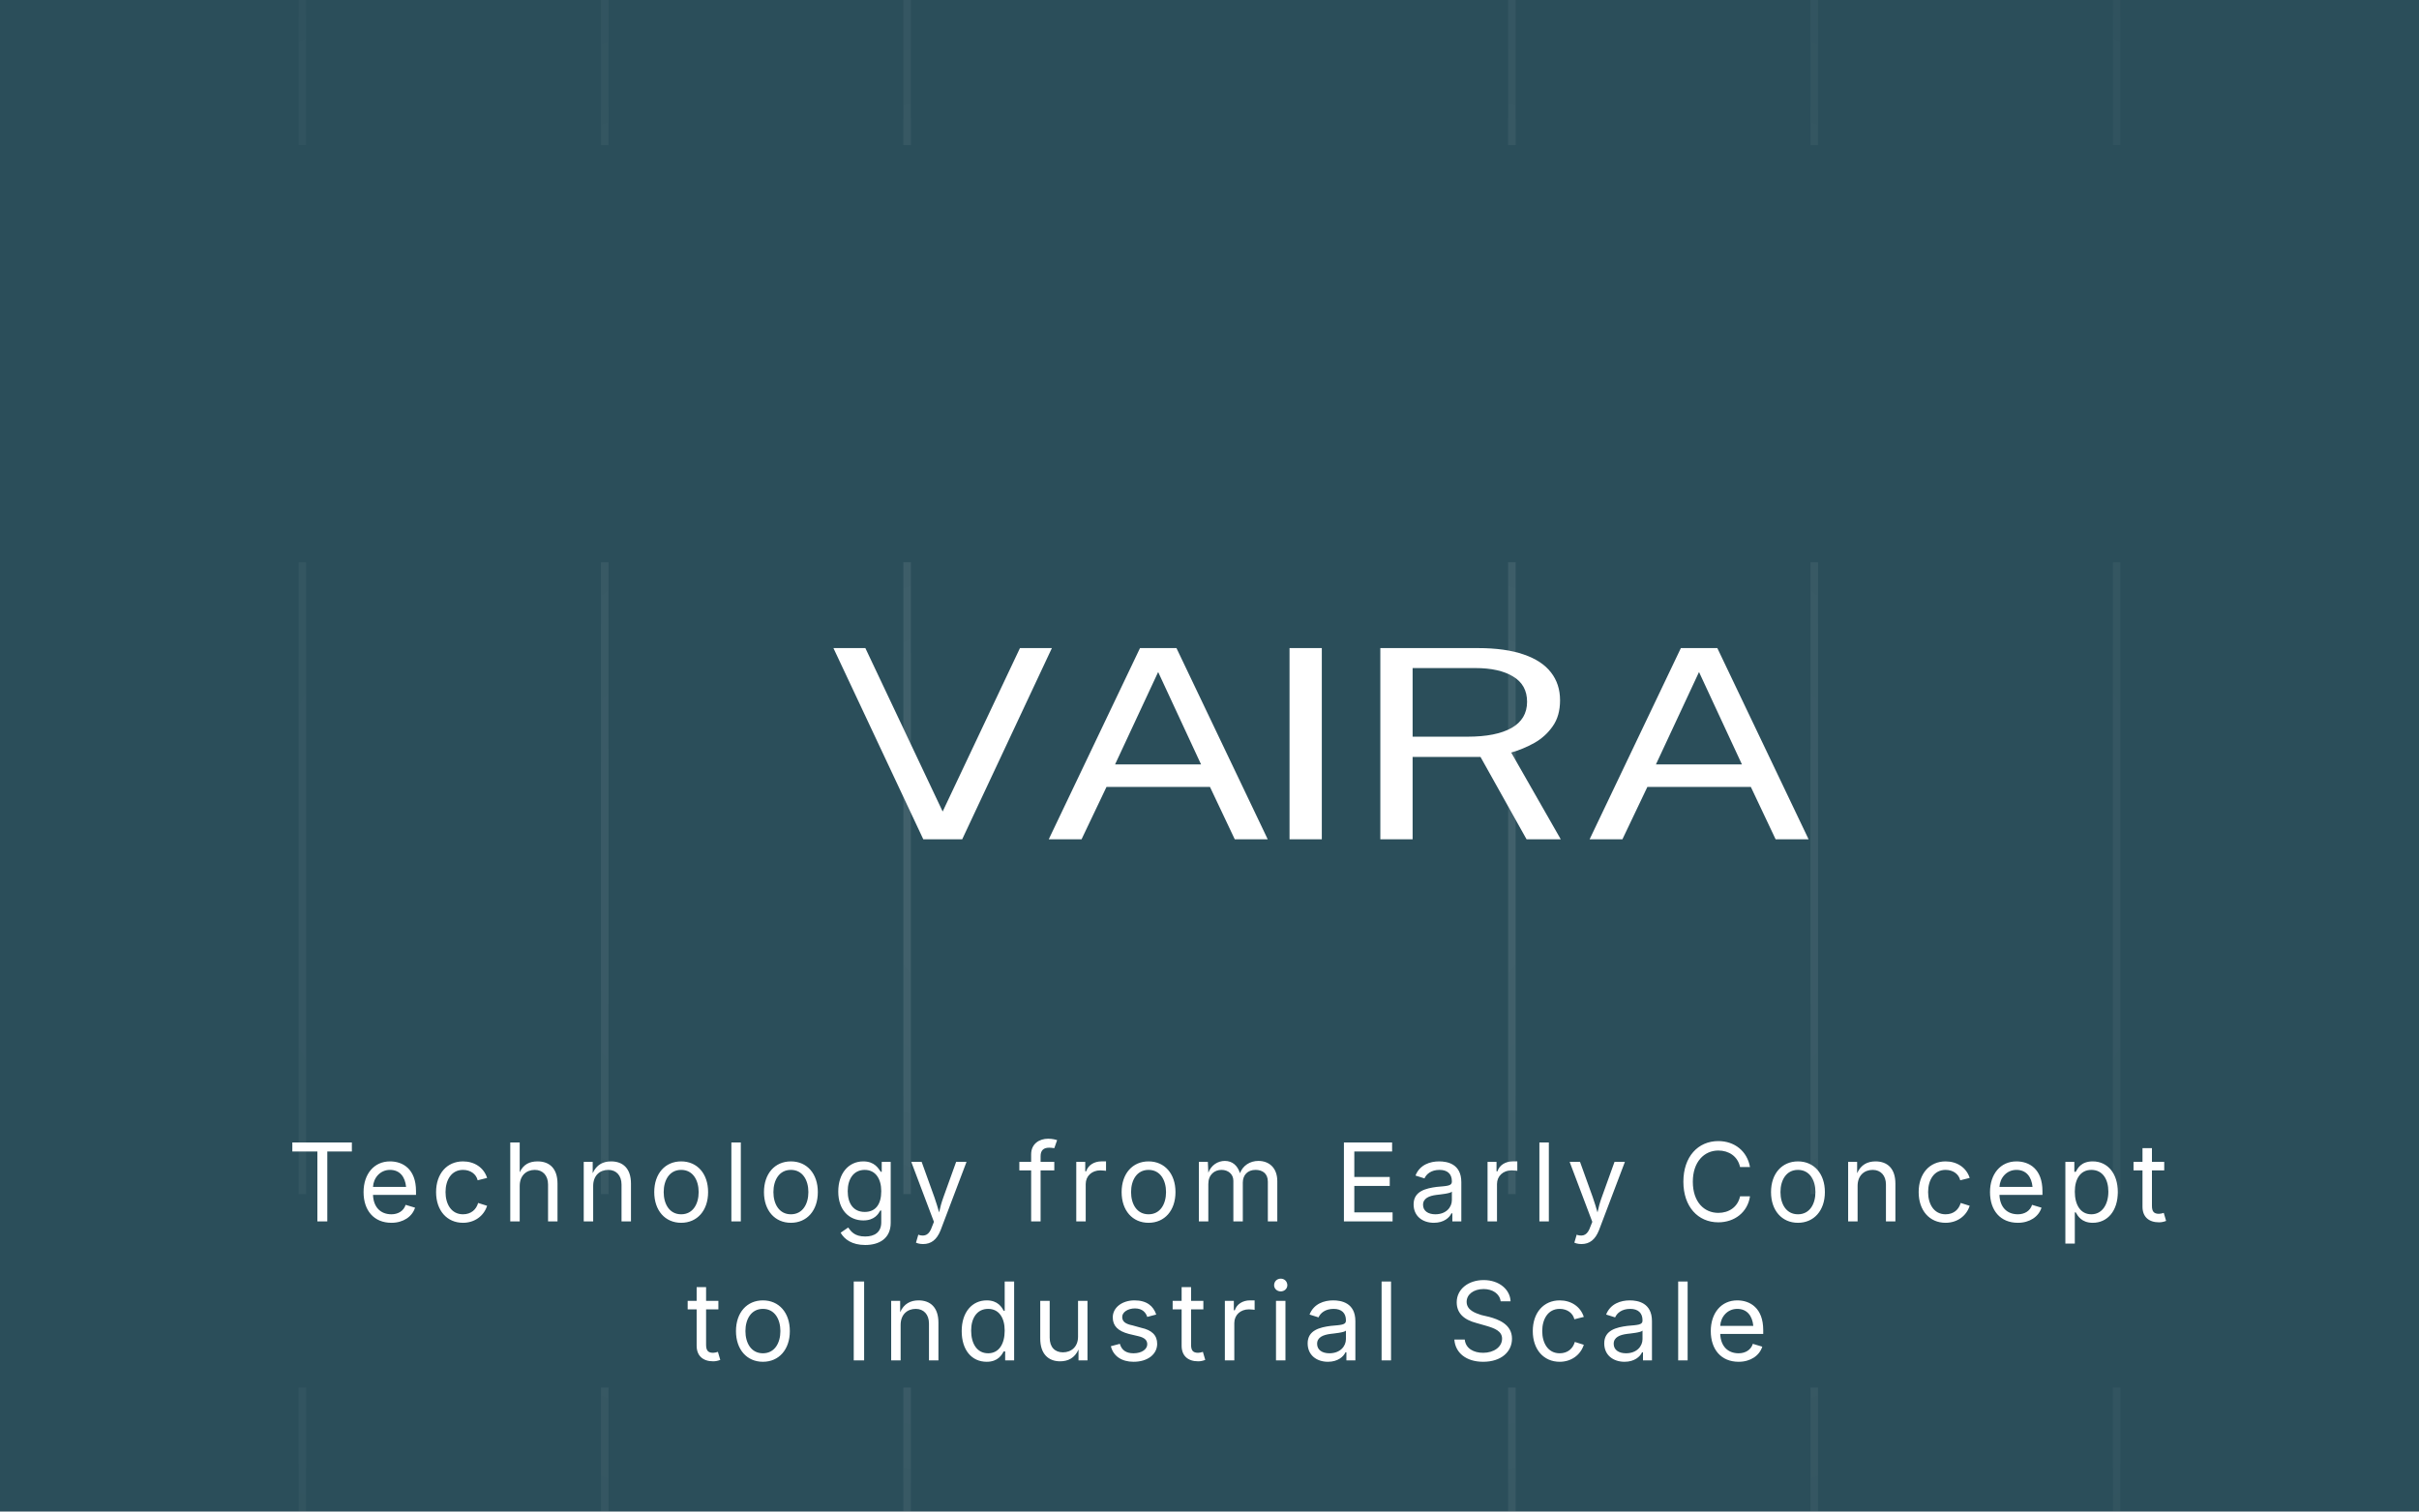
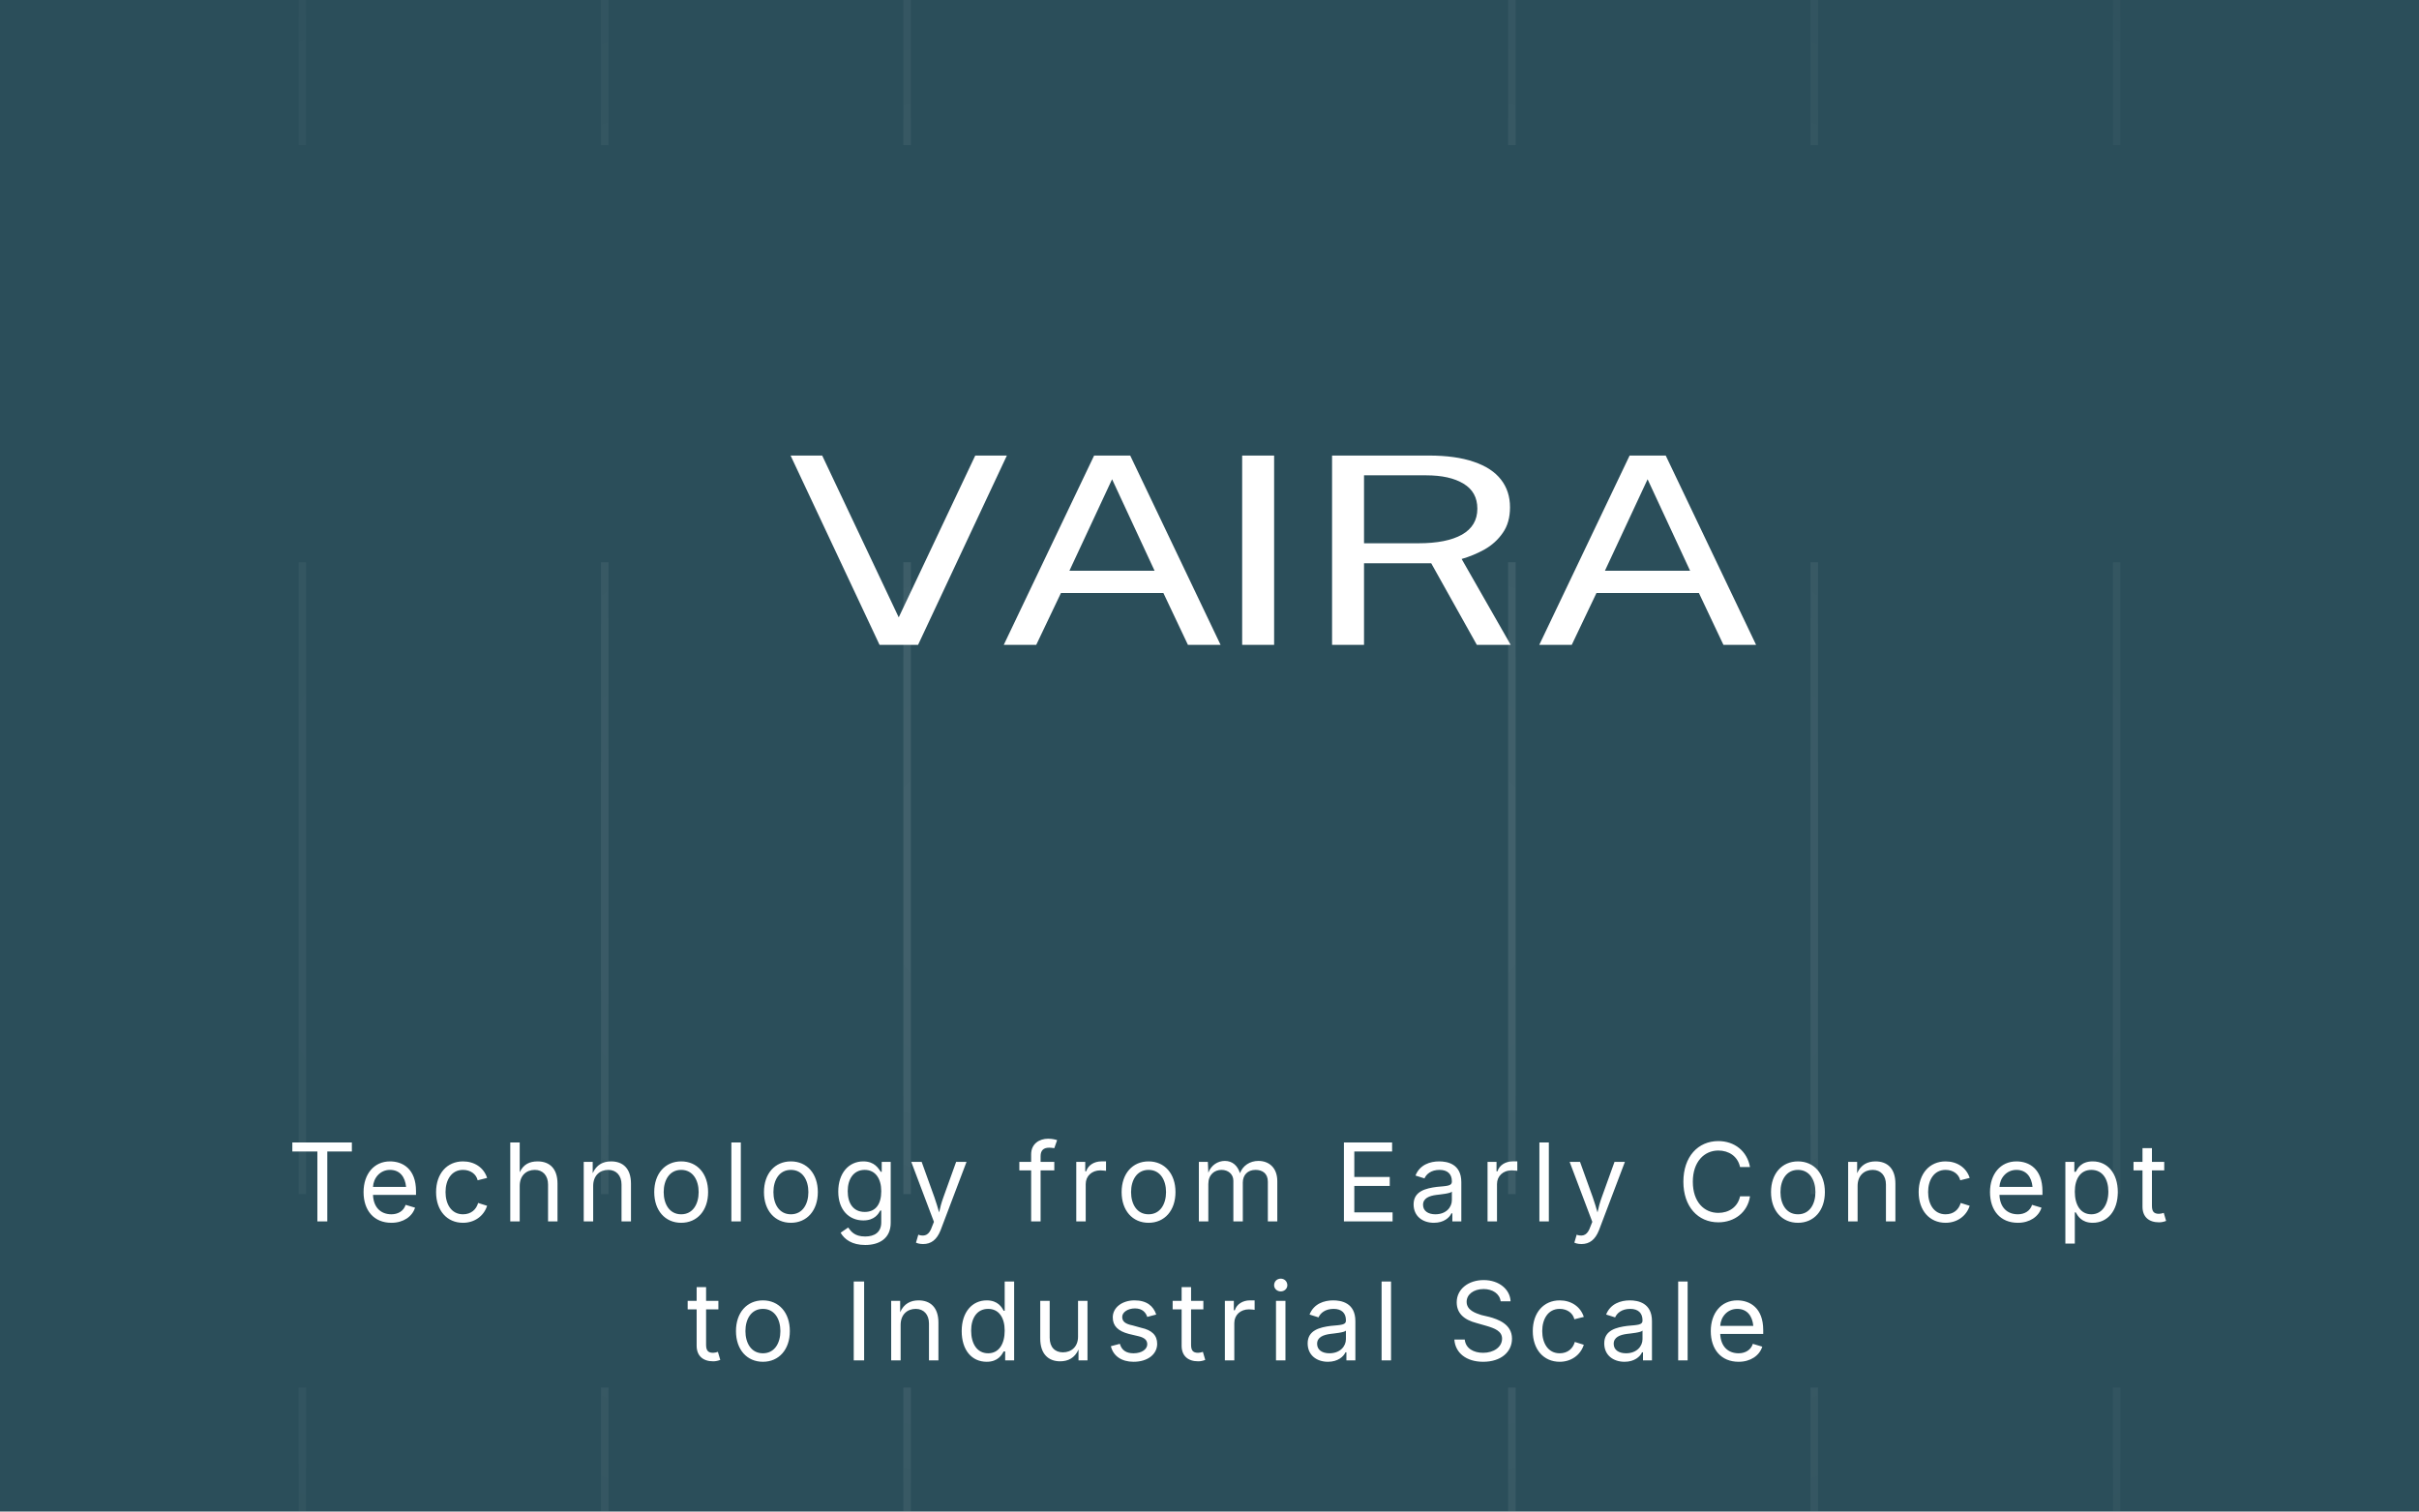
<svg xmlns="http://www.w3.org/2000/svg" width="80mm" height="50mm" viewBox="0 0 80 50">
  <style>
    text {
      font-family: -apple-system, system-ui, "Public Sans", sans-serif;
    }
  </style>
  <rect width="80" height="50" fill="#2B4E5A" />
  <defs>
    <linearGradient id="vfade" x1="0" y1="0" x2="0" y2="1">
      <stop offset="0%" stop-color="rgba(255,255,255,0.05)" />
      <stop offset="35%" stop-color="rgba(255,255,255,0.20)" />
      <stop offset="65%" stop-color="rgba(255,255,255,0.20)" />
      <stop offset="100%" stop-color="rgba(255,255,255,0.05)" />
    </linearGradient>
    <radialGradient id="radialMask" cx="0.5" cy="0.58" r="0.75" fx="0.5" fy="0.58">
      <stop offset="0%" stop-color="white" stop-opacity="1.0" />
      <stop offset="55%" stop-color="white" stop-opacity="0.55" />
      <stop offset="100%" stop-color="white" stop-opacity="0.25" />
    </radialGradient>
    <mask id="gridMask">
      <rect width="80" height="50" fill="url(#radialMask)" />
    </mask>
  </defs>
  <g stroke-width="0.25" mask="url(#gridMask)">
    <line x1="10" y1="0" x2="10" y2="4.8" stroke="rgba(255,255,255,0.08)" />
    <line x1="10" y1="18.6" x2="10" y2="39.5" stroke="rgba(255,255,255,0.08)" />
    <line x1="10" y1="45.9" x2="10" y2="50" stroke="rgba(255,255,255,0.08)" />
    <line x1="20" y1="0" x2="20" y2="4.8" stroke="rgba(255,255,255,0.10)" />
    <line x1="20" y1="18.6" x2="20" y2="39.5" stroke="rgba(255,255,255,0.10)" />
    <line x1="20" y1="45.9" x2="20" y2="50" stroke="rgba(255,255,255,0.10)" />
    <line x1="30" y1="0" x2="30" y2="4.8" stroke="rgba(255,255,255,0.12)" />
    <line x1="30" y1="18.6" x2="30" y2="39.5" stroke="rgba(255,255,255,0.12)" />
    <line x1="30" y1="45.9" x2="30" y2="50" stroke="rgba(255,255,255,0.12)" />
    <line x1="40" y1="0" x2="40" y2="4.8" stroke="url(#vfade)" stroke-opacity="0.28" />
    <line x1="40" y1="18.6" x2="40" y2="39.5" stroke="url(#vfade)" stroke-opacity="0.28" />
    <line x1="40" y1="45.9" x2="40" y2="50" stroke="url(#vfade)" stroke-opacity="0.28" />
    <line x1="50" y1="0" x2="50" y2="4.8" stroke="rgba(255,255,255,0.12)" />
    <line x1="50" y1="18.6" x2="50" y2="39.5" stroke="rgba(255,255,255,0.12)" />
    <line x1="50" y1="45.9" x2="50" y2="50" stroke="rgba(255,255,255,0.12)" />
    <line x1="60" y1="0" x2="60" y2="4.8" stroke="rgba(255,255,255,0.10)" />
    <line x1="60" y1="18.6" x2="60" y2="39.5" stroke="rgba(255,255,255,0.10)" />
    <line x1="60" y1="45.9" x2="60" y2="50" stroke="rgba(255,255,255,0.10)" />
    <line x1="70" y1="0" x2="70" y2="4.8" stroke="rgba(255,255,255,0.08)" />
    <line x1="70" y1="18.6" x2="70" y2="39.5" stroke="rgba(255,255,255,0.08)" />
    <line x1="70" y1="45.9" x2="70" y2="50" stroke="rgba(255,255,255,0.08)" />
  </g>
-   <g transform="translate(40.6,17.2)">
-     <g transform="translate(-16.5,-11) scale(0.188)">
-       <g transform="translate(7,16) scale(1.01)">
-         <path fill="#FFFFFF" d="M 26.958,97.72 11.307,64.411 h 5.561 L 30.331,92.882 43.794,64.411 h 5.561 L 33.735,97.72 Z m 21.85,0 15.894,-33.308 h 6.352 L 86.948,97.72 H 81.205 L 76.889,88.598 h -18.022 l -4.346,9.122 z M 60.357,84.682 H 75.339 L 67.863,68.58 Z M 90.746,97.72 V 64.411 h 5.622 v 33.308 z m 15.815,0 V 64.411 h 17.019 q 4.741,0 7.932,1.106 3.191,1.083 4.771,3.133 1.58,2.027 1.58,4.86 0,2.718 -1.276,4.515 -1.246,1.797 -3.191,2.902 -1.945,1.083 -4.042,1.682 l 8.631,15.111 h -5.957 l -8.023,-14.351 h -11.822 v 14.351 z m 5.622,-17.875 h 9.573 q 4.954,0 7.658,-1.52 2.705,-1.543 2.705,-4.561 0,-2.948 -2.431,-4.4 -2.401,-1.474 -6.595,-1.474 h -10.91 z m 30.828,17.875 15.894,-33.308 h 6.352 l 15.894,33.308 h -5.744 L 171.093,88.598 h -18.022 l -4.346,9.122 z m 11.548,-13.038 h 14.983 l -7.476,-16.101 z" />
-       </g>
-     </g>
-   </g>
+   <path fill="#FFFFFF" transform="translate(40,18) scale(0.188) translate(-85,-80)" d="M 26.958,97.72 11.307,64.411 h 5.561 L 30.331,92.882 43.794,64.411 h 5.561 L 33.735,97.72 Z m 21.85,0 15.894,-33.308 h 6.352 L 86.948,97.72 H 81.205 L 76.889,88.598 h -18.022 l -4.346,9.122 z M 60.357,84.682 H 75.339 L 67.863,68.58 Z M 90.746,97.72 V 64.411 h 5.622 v 33.308 z m 15.815,0 V 64.411 h 17.019 q 4.741,0 7.932,1.106 3.191,1.083 4.771,3.133 1.58,2.027 1.58,4.86 0,2.718 -1.276,4.515 -1.246,1.797 -3.191,2.902 -1.945,1.083 -4.042,1.682 l 8.631,15.111 h -5.957 l -8.023,-14.351 h -11.822 v 14.351 z m 5.622,-17.875 h 9.573 q 4.954,0 7.658,-1.52 2.705,-1.543 2.705,-4.561 0,-2.948 -2.431,-4.4 -2.401,-1.474 -6.595,-1.474 h -10.91 z m 30.828,17.875 15.894,-33.308 h 6.352 l 15.894,33.308 h -5.744 L 171.093,88.598 h -18.022 l -4.346,9.122 z m 11.548,-13.038 h 14.983 l -7.476,-16.101 z" />
  <text x="40.6" y="40.4" font-size="3.6" fill="#FFFFFF" text-anchor="middle" letter-spacing="0.3">
    Technology from Early Concept
  </text>
  <text x="40.6" y="45.0" font-size="3.6" fill="#FFFFFF" text-anchor="middle" letter-spacing="0.3">
    to Industrial Scale
  </text>
</svg>
